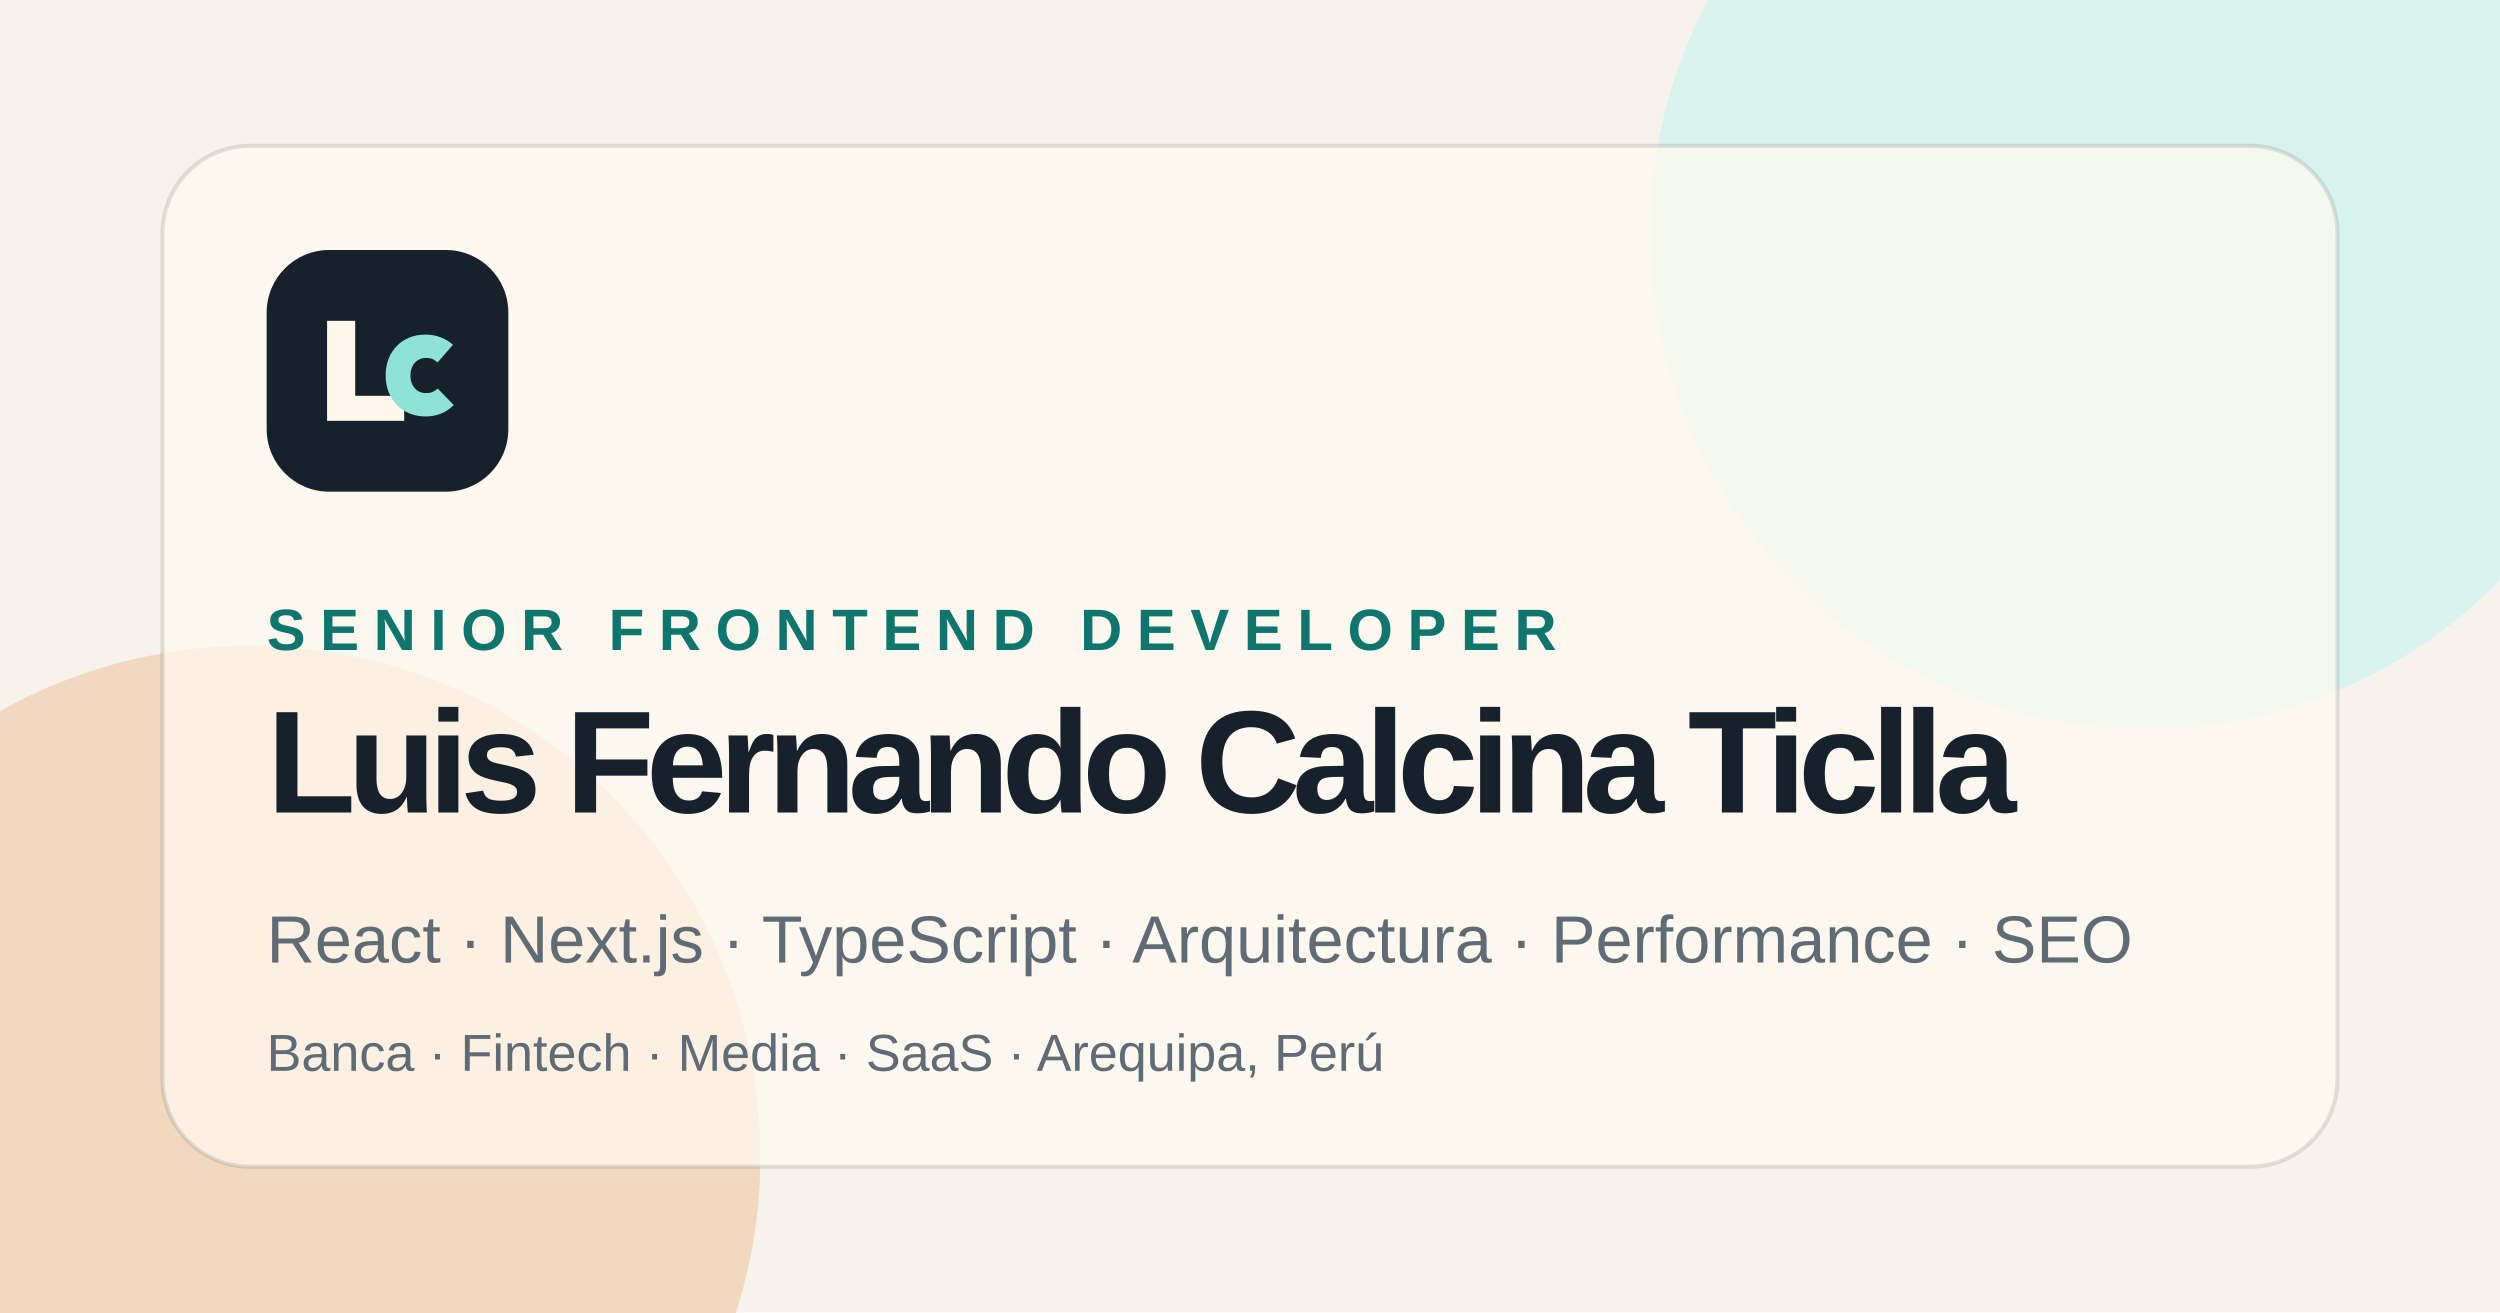
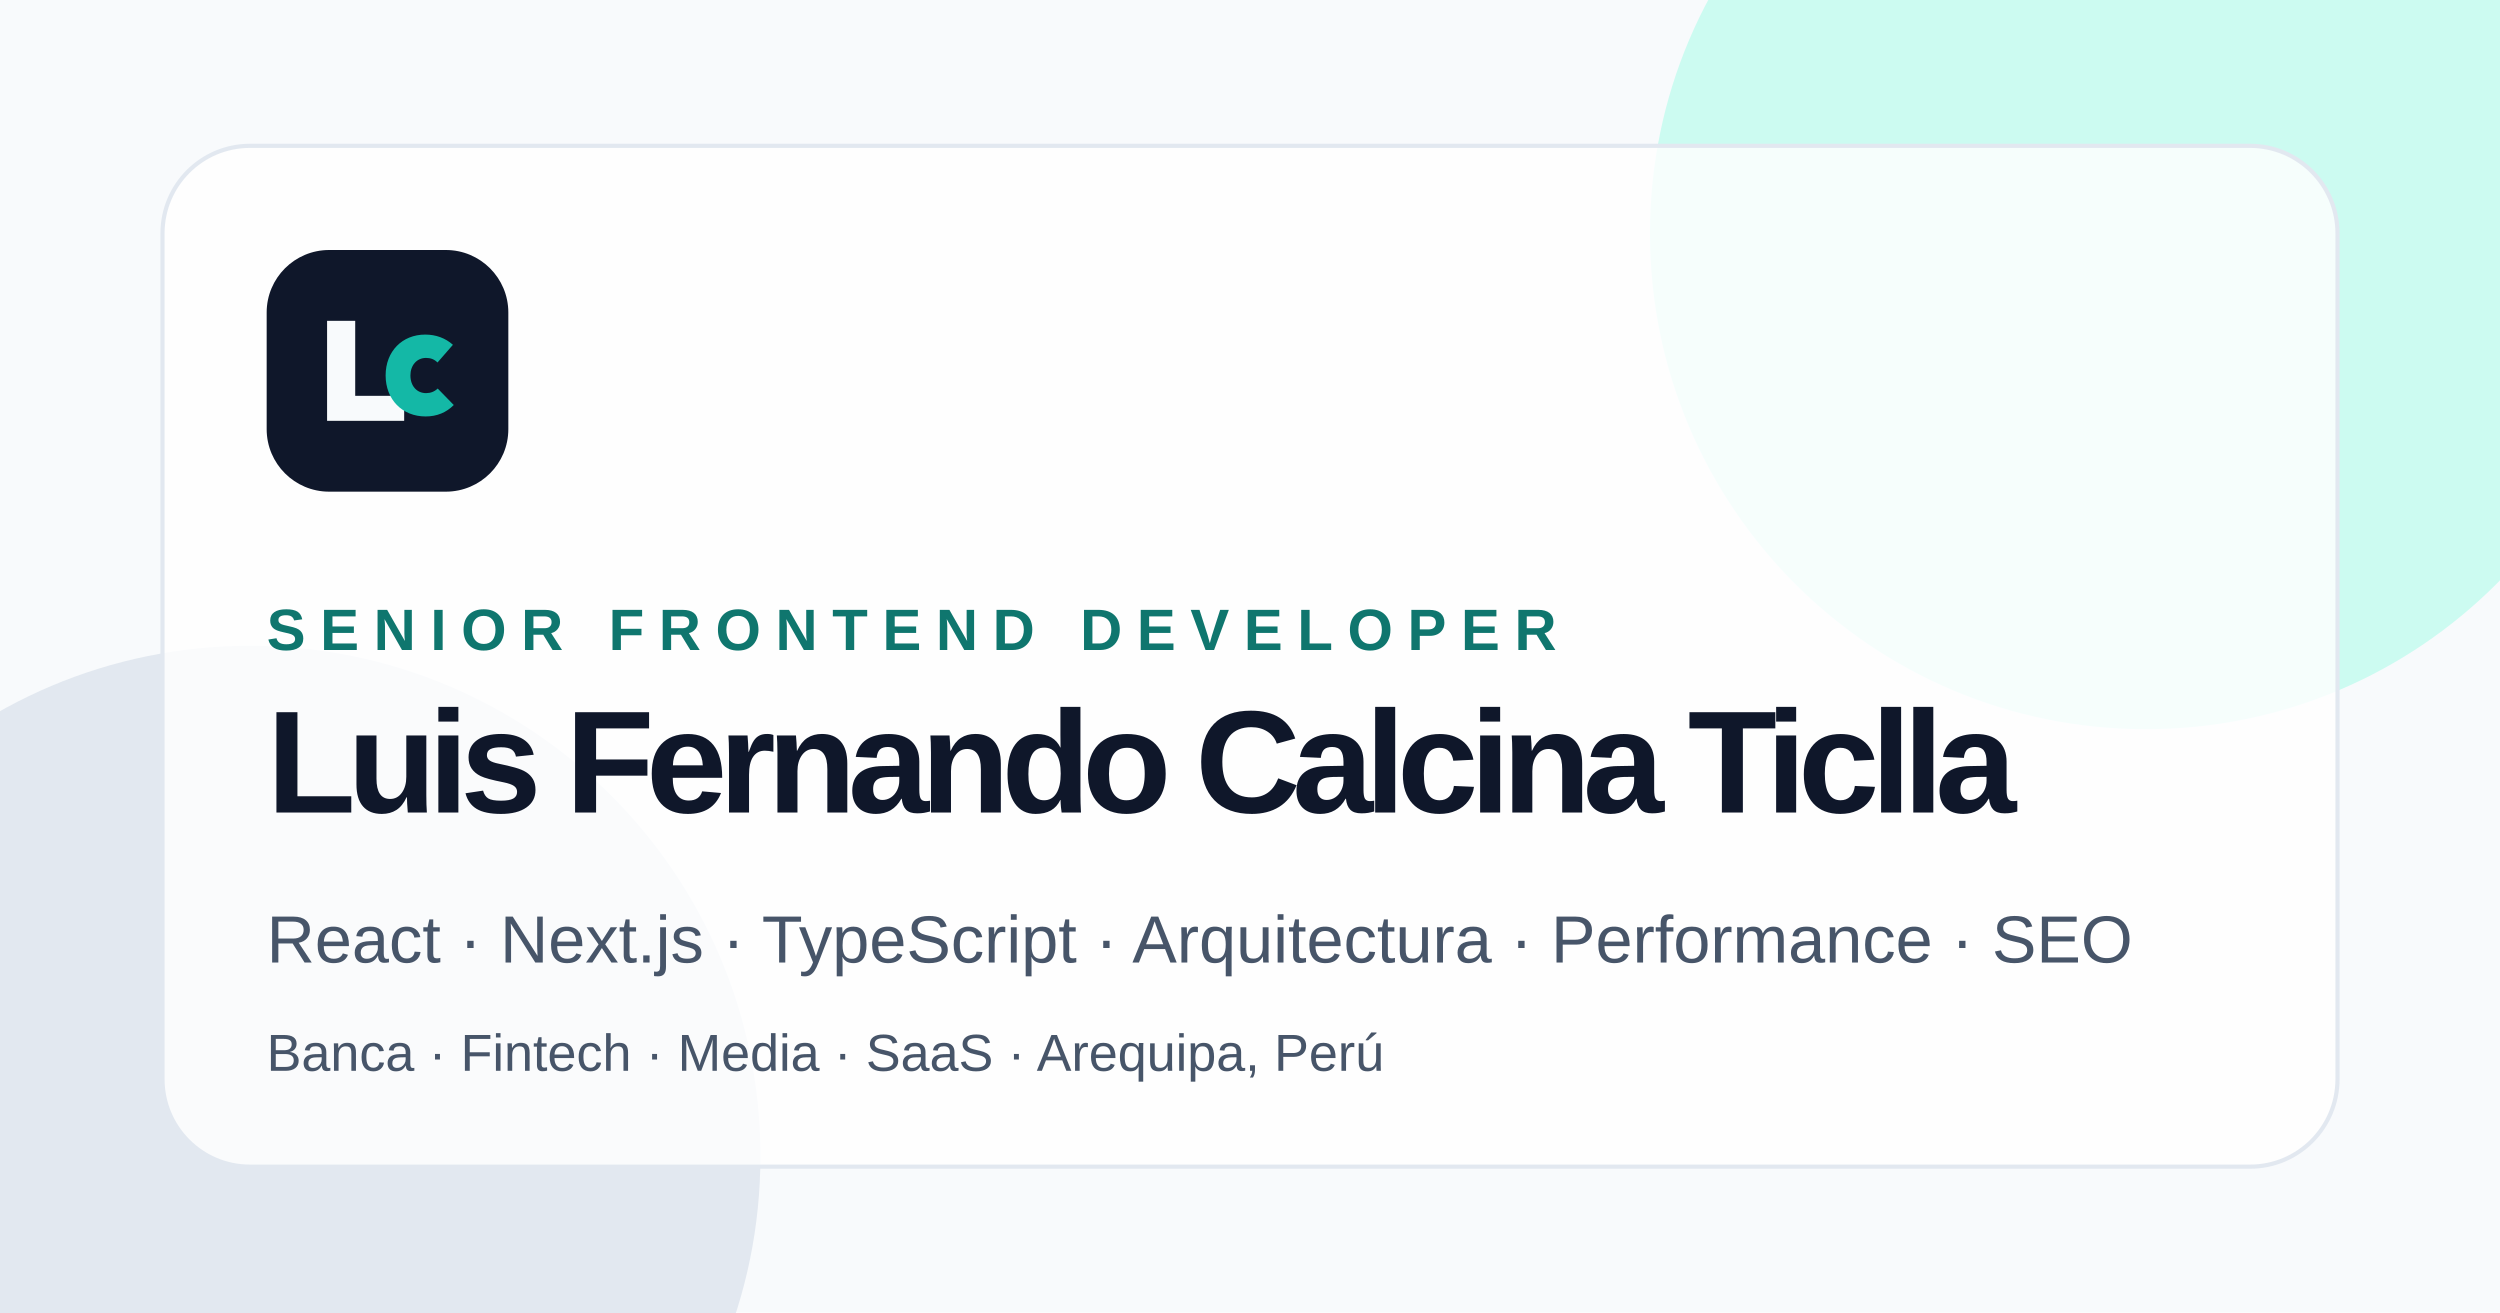
<svg xmlns="http://www.w3.org/2000/svg" width="1200" height="630" viewBox="0 0 1200 630" fill="none">
-   <rect width="1200" height="630" fill="#F7F3EC" />
-   <circle cx="1030" cy="112" r="238" fill="#D8F3EE" />
-   <circle cx="120" cy="555" r="245" fill="#F0D9BF" />
-   <rect x="78" y="70" width="1044" height="490" rx="42" fill="rgba(255,250,240,0.72)" stroke="rgba(23,33,43,0.12)" stroke-width="2" />
-   <rect x="128" y="120" width="116" height="116" rx="30" fill="#17212B" />
-   <path d="M157 202V154H170.5V190H194V202H157Z" fill="#FFF7EA" />
-   <path d="M217.4 165.5C213.8 162.3 209.3 160.6 204.1 160.6C193.1 160.6 185.1 168.6 185.1 180.2C185.1 191.8 193.1 199.9 204.3 199.9C209.7 199.9 214.3 198 217.8 194.4L210.1 186.5C208.5 188 206.7 188.7 204.5 188.7C200.1 188.7 197 185.3 197 180.2C197 175.3 200.1 171.8 204.5 171.8C206.8 171.8 208.5 172.5 210 174L217.4 165.5Z" fill="#8FE3D6" />
+   <rect width="1200" height="630" fill="#F8FAFC" />
+   <circle cx="1030" cy="112" r="238" fill="#CCFBF1" />
+   <circle cx="120" cy="555" r="245" fill="#E2E8F0" />
+   <rect x="78" y="70" width="1044" height="490" rx="42" fill="rgba(255,255,255,0.82)" stroke="#E2E8F0" stroke-width="2" />
+   <rect x="128" y="120" width="116" height="116" rx="30" fill="#0F172A" />
+   <path d="M157 202V154H170.5V190H194V202H157Z" fill="#F8FAFC" />
+   <path d="M217.4 165.5C213.8 162.3 209.3 160.6 204.1 160.6C193.1 160.6 185.1 168.6 185.1 180.2C185.1 191.8 193.1 199.9 204.3 199.9C209.7 199.9 214.3 198 217.8 194.4L210.1 186.5C208.5 188 206.7 188.7 204.5 188.7C200.1 188.7 197 185.3 197 180.2C197 175.3 200.1 171.8 204.5 171.8C206.8 171.8 208.5 172.5 210 174L217.4 165.5Z" fill="#14B8A6" />
  <text x="128" y="312" fill="#0F766E" font-family="Arial, sans-serif" font-size="28" font-weight="700" letter-spacing="7">SENIOR FRONTEND DEVELOPER</text>
-   <text x="128" y="390" fill="#17212B" font-family="Arial, sans-serif" font-size="70" font-weight="800" letter-spacing="-4">Luis Fernando Calcina Ticlla</text>
-   <text x="128" y="462" fill="#5F6B75" font-family="Arial, sans-serif" font-size="32" font-weight="500">React · Next.js · TypeScript · Arquitectura · Performance · SEO</text>
-   <text x="128" y="514" fill="#5F6B75" font-family="Arial, sans-serif" font-size="25" font-weight="500">Banca · Fintech · Media · SaaS · Arequipa, Perú</text>
+   <text x="128" y="390" fill="#0F172A" font-family="Arial, sans-serif" font-size="70" font-weight="800" letter-spacing="-4">Luis Fernando Calcina Ticlla</text>
+   <text x="128" y="462" fill="#475569" font-family="Arial, sans-serif" font-size="32" font-weight="500">React · Next.js · TypeScript · Arquitectura · Performance · SEO</text>
+   <text x="128" y="514" fill="#475569" font-family="Arial, sans-serif" font-size="25" font-weight="500">Banca · Fintech · Media · SaaS · Arequipa, Perú</text>
</svg>
